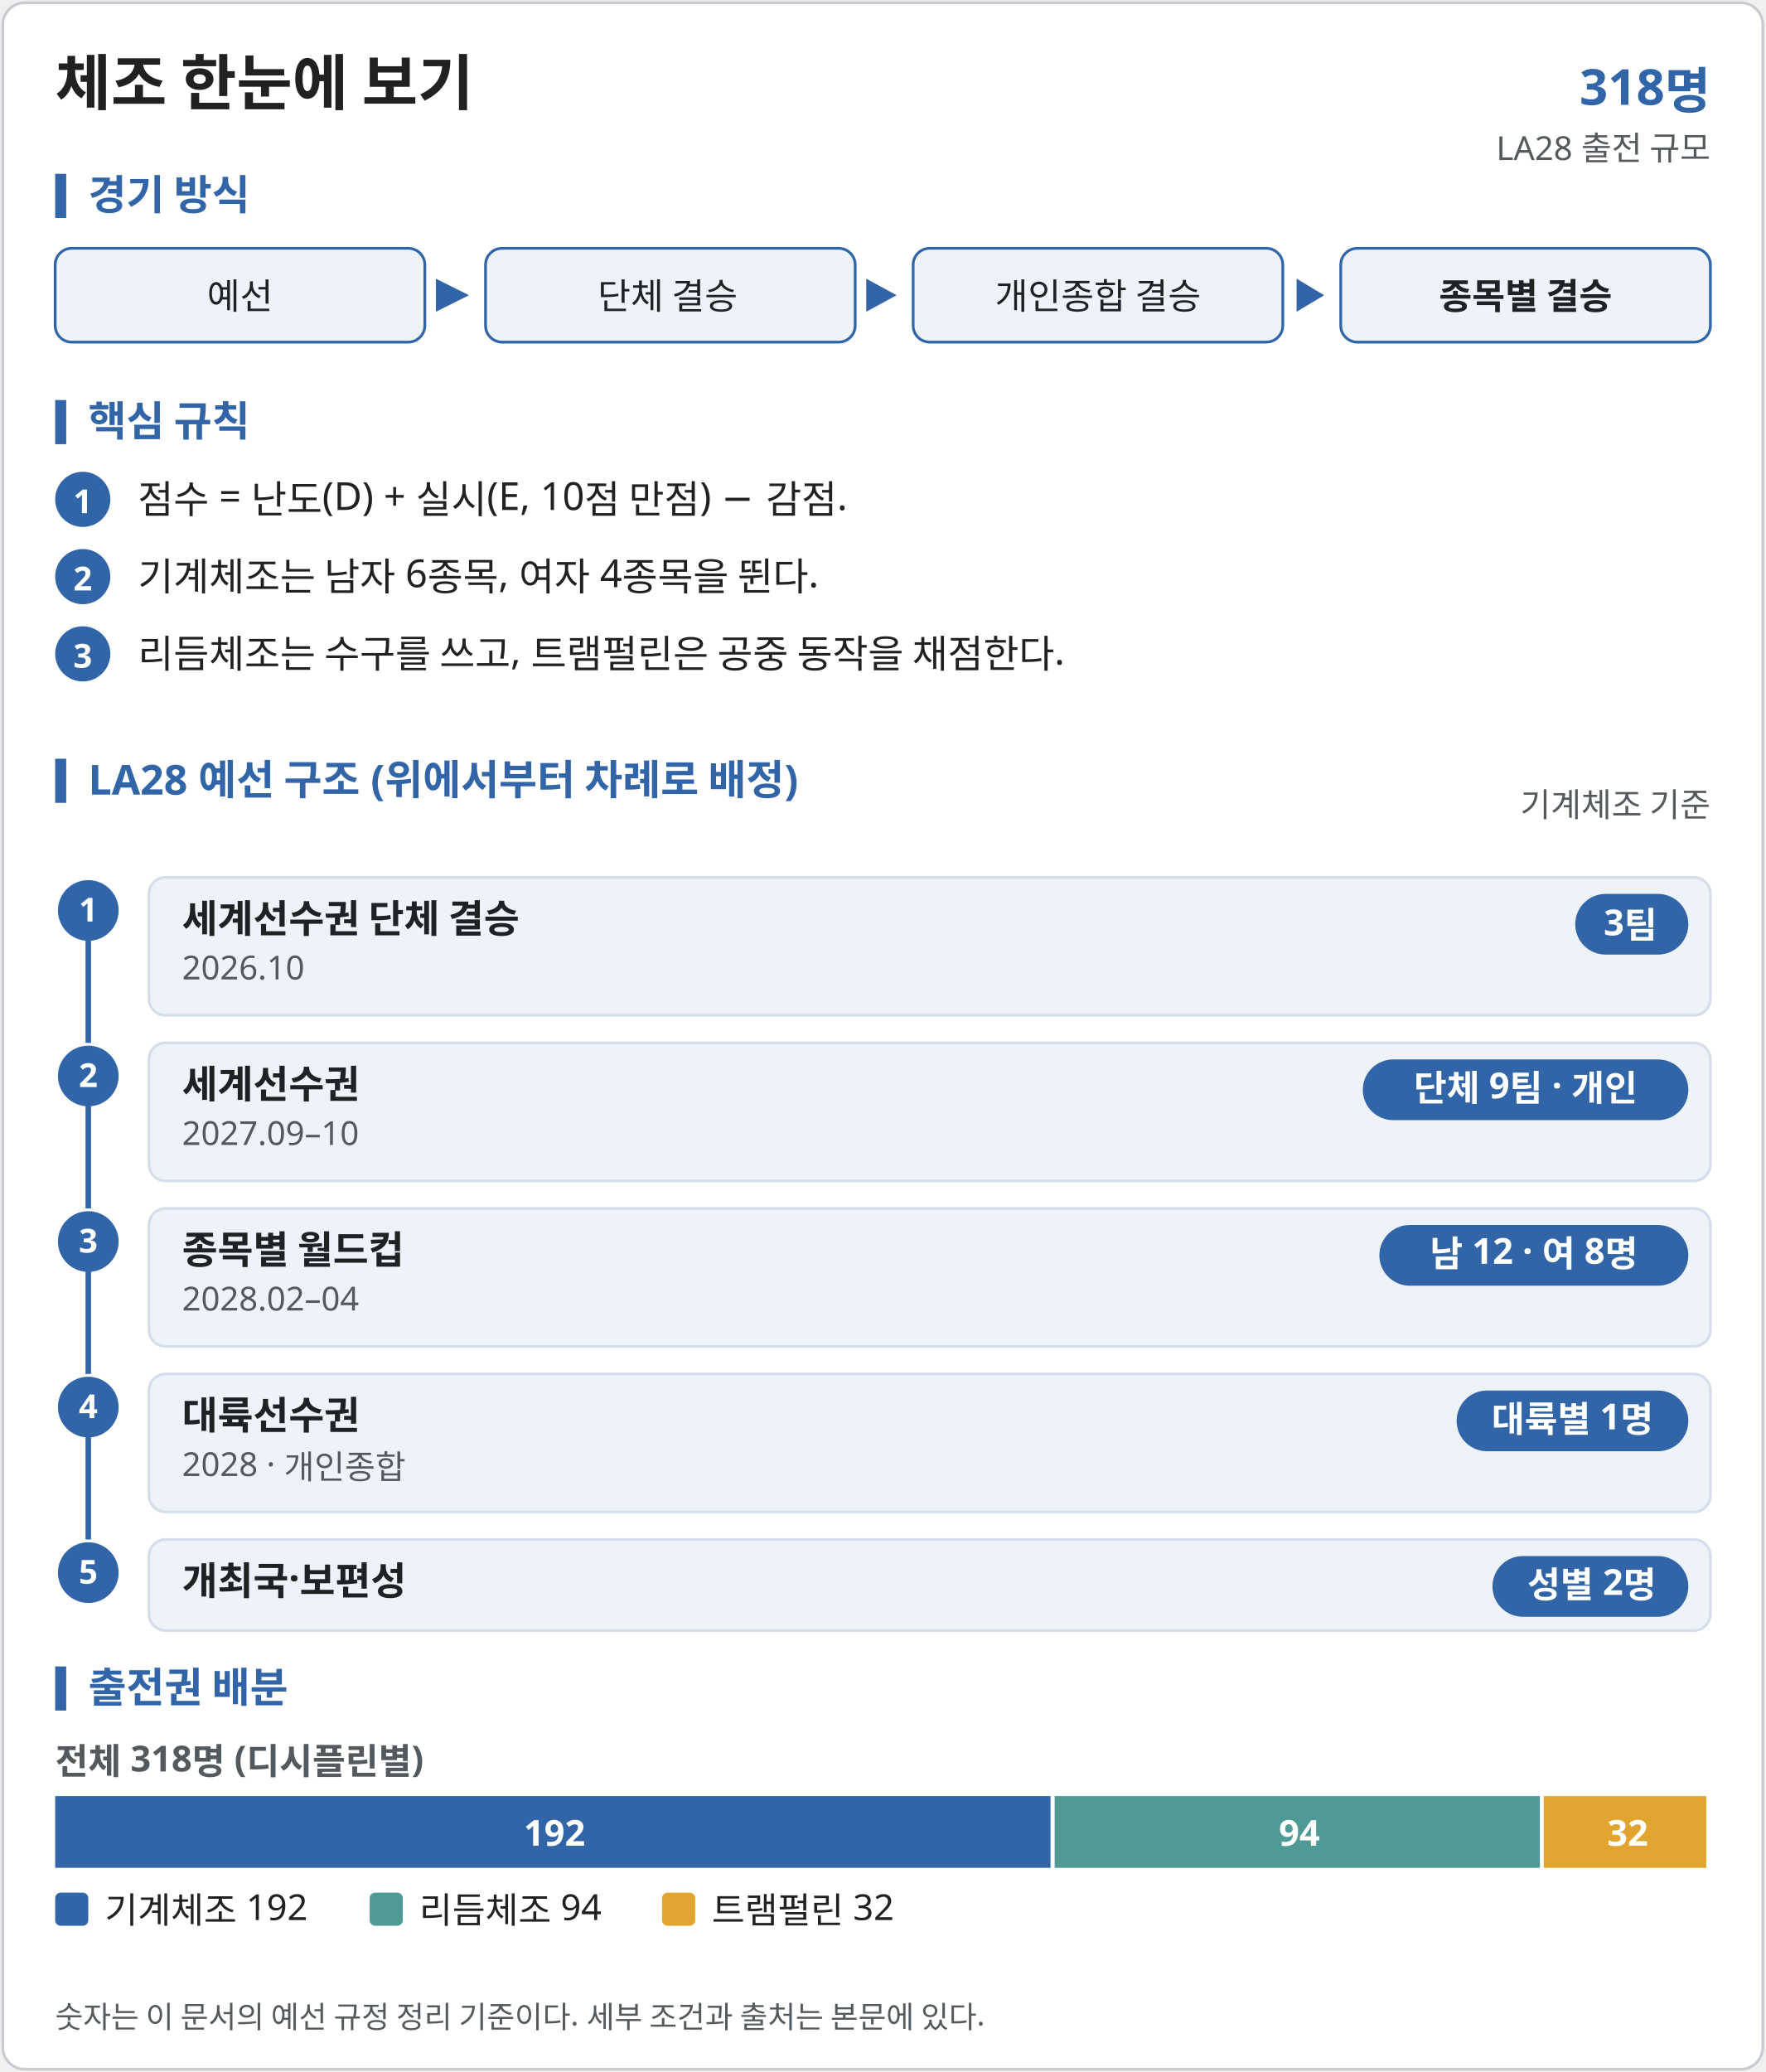
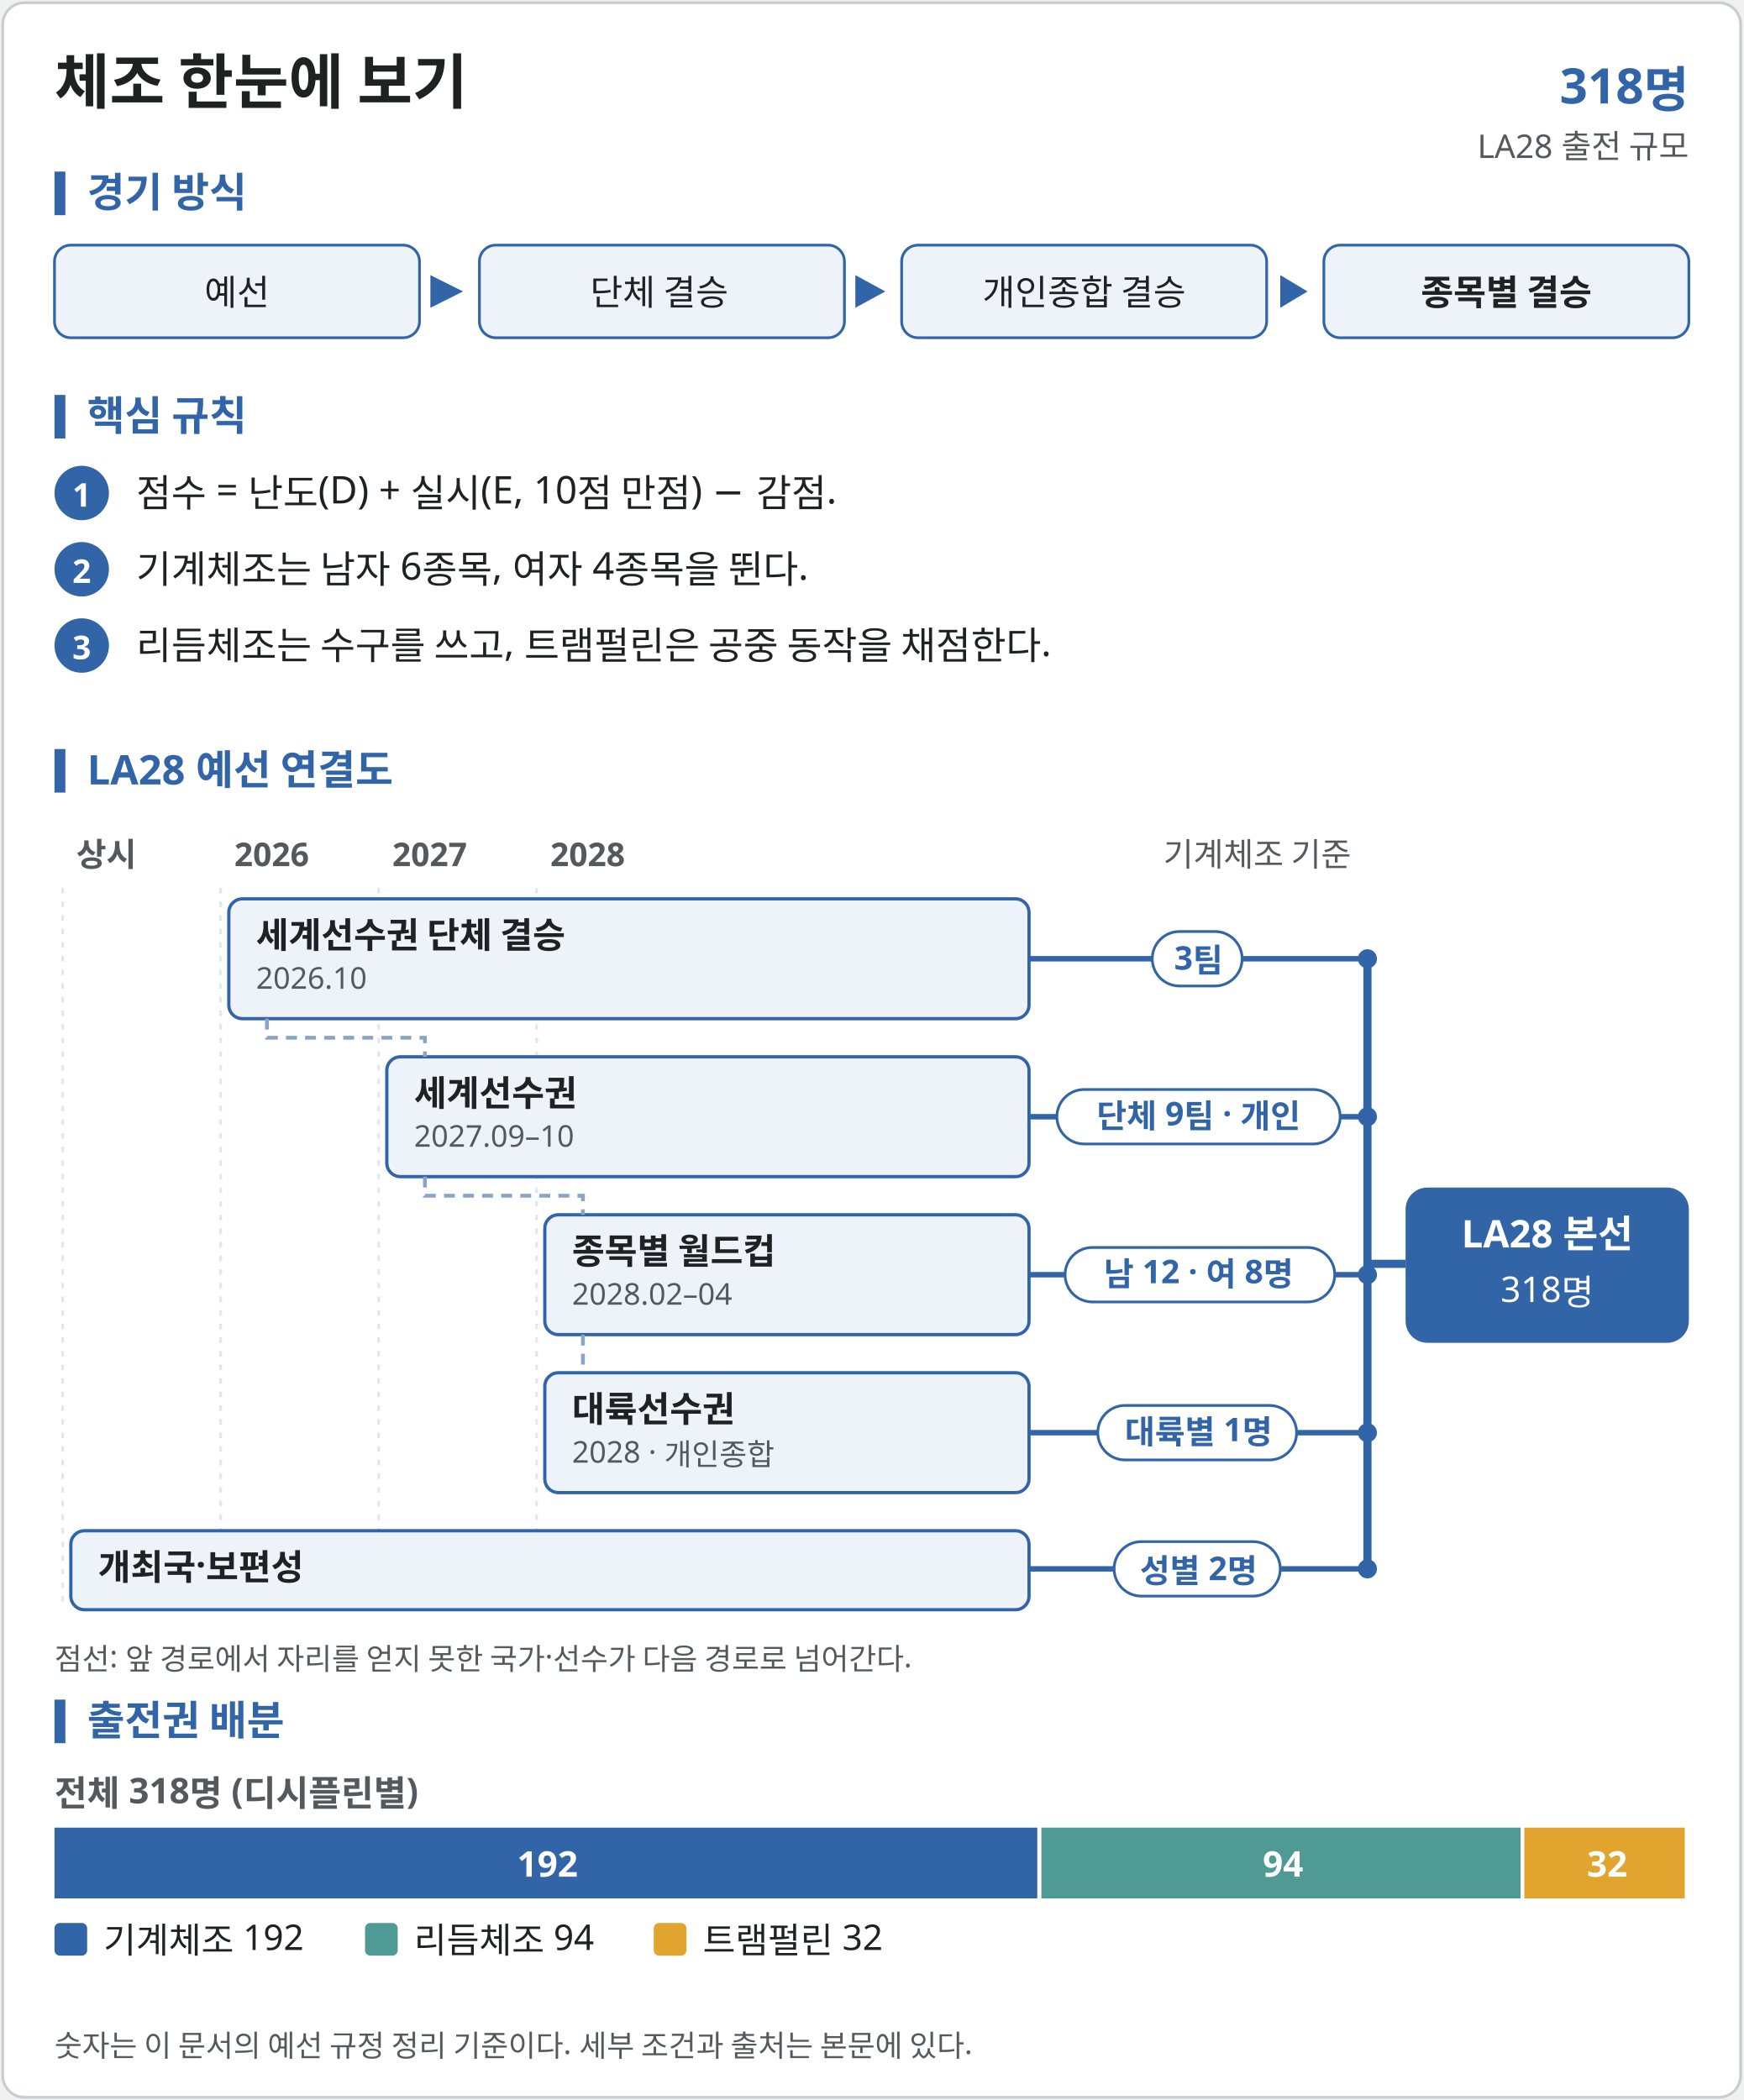
- <svg xmlns="http://www.w3.org/2000/svg" viewBox="0 0 640 751" width="640" height="751" role="img" aria-label="체조 한눈에 보기" font-family="'Malgun Gothic','Apple SD Gothic Neo','Noto Sans KR',sans-serif">
-   <rect x="1" y="1" width="638" height="749" rx="8" fill="#fff" stroke="#c8ccd1" />
+ <svg xmlns="http://www.w3.org/2000/svg" viewBox="0 0 640 771" width="640" height="771" role="img" aria-label="체조 한눈에 보기" font-family="'Malgun Gothic','Apple SD Gothic Neo','Noto Sans KR',sans-serif">
+   <rect x="1" y="1" width="638" height="769" rx="8" fill="#fff" stroke="#c8ccd1" />
  <text x="20" y="38" font-size="22" fill="#202122" font-weight="bold" text-anchor="start">체조 한눈에 보기</text>
  <text x="620" y="38" font-size="18" fill="#3265a8" font-weight="bold" text-anchor="end">318명</text>
  <text x="620" y="58" font-size="12" fill="#54595d" font-weight="normal" text-anchor="end">LA28 출전 규모</text>
  <rect x="20" y="63" width="4" height="16" fill="#3265a8" />
  <text x="32" y="76" font-size="15" fill="#3265a8" font-weight="bold" text-anchor="start">경기 방식</text>
  <rect x="20" y="90" width="134" height="34" rx="6" fill="#eef3fa" stroke="#3265a8" />
  <text x="87" y="112" font-size="13" fill="#202122" font-weight="normal" text-anchor="middle">예선</text>
  <path d="M158 101 L170 107 L158 113" fill="#3265a8" />
  <rect x="176" y="90" width="134" height="34" rx="6" fill="#eef3fa" stroke="#3265a8" />
  <text x="242" y="112" font-size="13" fill="#202122" font-weight="normal" text-anchor="middle">단체 결승</text>
  <path d="M314 101 L325 107 L314 113" fill="#3265a8" />
  <rect x="331" y="90" width="134" height="34" rx="6" fill="#eef3fa" stroke="#3265a8" />
  <text x="398" y="112" font-size="13" fill="#202122" font-weight="normal" text-anchor="middle">개인종합 결승</text>
  <path d="M470 101 L480 107 L470 113" fill="#3265a8" />
  <rect x="486" y="90" width="134" height="34" rx="6" fill="#eef3fa" stroke="#3265a8" />
  <text x="553" y="112" font-size="13" fill="#202122" font-weight="bold" text-anchor="middle">종목별 결승</text>
  <rect x="20" y="145" width="4" height="16" fill="#3265a8" />
  <text x="32" y="158" font-size="15" fill="#3265a8" font-weight="bold" text-anchor="start">핵심 규칙</text>
  <circle cx="30" cy="181" r="10" fill="#3265a8" />
  <text x="30" y="186" font-size="12" fill="#fff" font-weight="bold" text-anchor="middle">1</text>
  <text x="50" y="186" font-size="14" fill="#202122" font-weight="normal" text-anchor="start">점수 = 난도(D) + 실시(E, 10점 만점) − 감점.</text>
  <circle cx="30" cy="209" r="10" fill="#3265a8" />
  <text x="30" y="214" font-size="12" fill="#fff" font-weight="bold" text-anchor="middle">2</text>
  <text x="50" y="214" font-size="14" fill="#202122" font-weight="normal" text-anchor="start">기계체조는 남자 6종목, 여자 4종목을 뛴다.</text>
  <circle cx="30" cy="237" r="10" fill="#3265a8" />
  <text x="30" y="242" font-size="12" fill="#fff" font-weight="bold" text-anchor="middle">3</text>
  <text x="50" y="242" font-size="14" fill="#202122" font-weight="normal" text-anchor="start">리듬체조는 수구를 쓰고, 트램펄린은 공중 동작을 채점한다.</text>
  <rect x="20" y="275" width="4" height="16" fill="#3265a8" />
-   <text x="32" y="288" font-size="15" fill="#3265a8" font-weight="bold" text-anchor="start">LA28 예선 구조 (위에서부터 차례로 배정)</text>
-   <text x="620" y="296" font-size="12" fill="#54595d" font-weight="normal" text-anchor="end">기계체조 기준</text>
-   <line x1="32" y1="330" x2="32" y2="378" stroke="#3265a8" stroke-width="2" />
-   <circle cx="32" cy="330" r="11" fill="#3265a8" />
-   <text x="32" y="334" font-size="12" fill="#fff" font-weight="bold" text-anchor="middle">1</text>
-   <rect x="54" y="318" width="566" height="50" rx="6" fill="#eef3fa" stroke="#d5deea" />
-   <text x="66" y="338" font-size="14" fill="#202122" font-weight="bold" text-anchor="start">세계선수권 단체 결승</text>
-   <rect x="571" y="324" width="41" height="22" rx="11" fill="#3265a8" />
-   <text x="591" y="339" font-size="13" fill="#fff" font-weight="bold" text-anchor="middle">3팀</text>
-   <text x="66" y="355" font-size="12" fill="#54595d" font-weight="normal" text-anchor="start">2026.10</text>
-   <line x1="32" y1="390" x2="32" y2="438" stroke="#3265a8" stroke-width="2" />
-   <circle cx="32" cy="390" r="11" fill="#3265a8" />
-   <text x="32" y="394" font-size="12" fill="#fff" font-weight="bold" text-anchor="middle">2</text>
-   <rect x="54" y="378" width="566" height="50" rx="6" fill="#eef3fa" stroke="#d5deea" />
-   <text x="66" y="398" font-size="14" fill="#202122" font-weight="bold" text-anchor="start">세계선수권</text>
-   <rect x="494" y="384" width="118" height="22" rx="11" fill="#3265a8" />
-   <text x="553" y="399" font-size="13" fill="#fff" font-weight="bold" text-anchor="middle">단체 9팀 · 개인</text>
-   <text x="66" y="415" font-size="12" fill="#54595d" font-weight="normal" text-anchor="start">2027.09–10</text>
-   <line x1="32" y1="450" x2="32" y2="498" stroke="#3265a8" stroke-width="2" />
-   <circle cx="32" cy="450" r="11" fill="#3265a8" />
-   <text x="32" y="454" font-size="12" fill="#fff" font-weight="bold" text-anchor="middle">3</text>
-   <rect x="54" y="438" width="566" height="50" rx="6" fill="#eef3fa" stroke="#d5deea" />
-   <text x="66" y="458" font-size="14" fill="#202122" font-weight="bold" text-anchor="start">종목별 월드컵</text>
-   <rect x="500" y="444" width="112" height="22" rx="11" fill="#3265a8" />
-   <text x="556" y="459" font-size="13" fill="#fff" font-weight="bold" text-anchor="middle">남 12 · 여 8명</text>
-   <text x="66" y="475" font-size="12" fill="#54595d" font-weight="normal" text-anchor="start">2028.02–04</text>
-   <line x1="32" y1="510" x2="32" y2="558" stroke="#3265a8" stroke-width="2" />
-   <circle cx="32" cy="510" r="11" fill="#3265a8" />
-   <text x="32" y="514" font-size="12" fill="#fff" font-weight="bold" text-anchor="middle">4</text>
-   <rect x="54" y="498" width="566" height="50" rx="6" fill="#eef3fa" stroke="#d5deea" />
-   <text x="66" y="518" font-size="14" fill="#202122" font-weight="bold" text-anchor="start">대륙선수권</text>
-   <rect x="528" y="504" width="84" height="22" rx="11" fill="#3265a8" />
-   <text x="570" y="519" font-size="13" fill="#fff" font-weight="bold" text-anchor="middle">대륙별 1명</text>
-   <text x="66" y="535" font-size="12" fill="#54595d" font-weight="normal" text-anchor="start">2028 · 개인종합</text>
-   <circle cx="32" cy="570" r="11" fill="#3265a8" />
-   <text x="32" y="574" font-size="12" fill="#fff" font-weight="bold" text-anchor="middle">5</text>
-   <rect x="54" y="558" width="566" height="33" rx="6" fill="#eef3fa" stroke="#d5deea" />
-   <text x="66" y="578" font-size="14" fill="#202122" font-weight="bold" text-anchor="start">개최국·보편성</text>
-   <rect x="541" y="564" width="71" height="22" rx="11" fill="#3265a8" />
-   <text x="577" y="579" font-size="13" fill="#fff" font-weight="bold" text-anchor="middle">성별 2명</text>
-   <rect x="20" y="604" width="4" height="16" fill="#3265a8" />
-   <text x="32" y="617" font-size="15" fill="#3265a8" font-weight="bold" text-anchor="start">출전권 배분</text>
-   <text x="20" y="643" font-size="13" fill="#54595d" font-weight="bold" text-anchor="start">전체 318명 (디시플린별)</text>
-   <rect x="20.0" y="651" width="360.8" height="26" fill="#3265a8" />
-   <text x="201" y="669" font-size="13" fill="#fff" font-weight="bold" text-anchor="middle">192</text>
-   <rect x="382.3" y="651" width="175.9" height="26" fill="#4f9a94" />
-   <text x="471" y="669" font-size="13" fill="#fff" font-weight="bold" text-anchor="middle">94</text>
-   <rect x="559.6" y="651" width="58.9" height="26" fill="#e0a42f" />
-   <text x="590" y="669" font-size="13" fill="#fff" font-weight="bold" text-anchor="middle">32</text>
-   <rect x="20" y="686" width="12" height="12" rx="2" fill="#3265a8" />
-   <text x="38" y="697" font-size="13" fill="#202122" font-weight="normal" text-anchor="start">기계체조 192</text>
-   <rect x="134" y="686" width="12" height="12" rx="2" fill="#4f9a94" />
-   <text x="152" y="697" font-size="13" fill="#202122" font-weight="normal" text-anchor="start">리듬체조 94</text>
-   <rect x="240" y="686" width="12" height="12" rx="2" fill="#e0a42f" />
-   <text x="258" y="697" font-size="13" fill="#202122" font-weight="normal" text-anchor="start">트램펄린 32</text>
-   <text x="20" y="735" font-size="11" fill="#54595d" font-weight="normal" text-anchor="start">숫자는 이 문서의 예선 규정 정리 기준이다. 세부 조건과 출처는 본문에 있다.</text>
+   <text x="32" y="288" font-size="15" fill="#3265a8" font-weight="bold" text-anchor="start">LA28 예선 연결도</text>
+   <line x1="23" y1="326" x2="23" y2="591" stroke="#e3e6ea" stroke-dasharray="2 3" />
+   <line x1="81" y1="326" x2="81" y2="591" stroke="#e3e6ea" stroke-dasharray="2 3" />
+   <line x1="139" y1="326" x2="139" y2="591" stroke="#e3e6ea" stroke-dasharray="2 3" />
+   <line x1="197" y1="326" x2="197" y2="591" stroke="#e3e6ea" stroke-dasharray="2 3" />
+   <text x="28" y="318" font-size="12" fill="#54595d" font-weight="bold" text-anchor="start">상시</text>
+   <text x="86" y="318" font-size="12" fill="#54595d" font-weight="bold" text-anchor="start">2026</text>
+   <text x="144" y="318" font-size="12" fill="#54595d" font-weight="bold" text-anchor="start">2027</text>
+   <text x="202" y="318" font-size="12" fill="#54595d" font-weight="bold" text-anchor="start">2028</text>
+   <text x="496" y="318" font-size="12" fill="#54595d" font-weight="normal" text-anchor="end">기계체조 기준</text>
+   <rect x="84" y="330" width="293.76" height="44" rx="5" fill="#eef3fa" stroke="#3265a8" stroke-width="1.2" />
+   <text x="94" y="348" font-size="13" fill="#202122" font-weight="bold" text-anchor="start">세계선수권 단체 결승</text>
+   <text x="94" y="363" font-size="11" fill="#54595d" font-weight="normal" text-anchor="start">2026.10</text>
+   <rect x="142" y="388" width="235.76" height="44" rx="5" fill="#eef3fa" stroke="#3265a8" stroke-width="1.2" />
+   <text x="152" y="406" font-size="13" fill="#202122" font-weight="bold" text-anchor="start">세계선수권</text>
+   <text x="152" y="421" font-size="11" fill="#54595d" font-weight="normal" text-anchor="start">2027.09–10</text>
+   <rect x="200" y="446" width="177.76" height="44" rx="5" fill="#eef3fa" stroke="#3265a8" stroke-width="1.2" />
+   <text x="210" y="464" font-size="13" fill="#202122" font-weight="bold" text-anchor="start">종목별 월드컵</text>
+   <text x="210" y="479" font-size="11" fill="#54595d" font-weight="normal" text-anchor="start">2028.02–04</text>
+   <rect x="200" y="504" width="177.76" height="44" rx="5" fill="#eef3fa" stroke="#3265a8" stroke-width="1.2" />
+   <text x="210" y="522" font-size="13" fill="#202122" font-weight="bold" text-anchor="start">대륙선수권</text>
+   <text x="210" y="537" font-size="11" fill="#54595d" font-weight="normal" text-anchor="start">2028 · 개인종합</text>
+   <rect x="26" y="562" width="351.76" height="29" rx="5" fill="#eef3fa" stroke="#3265a8" stroke-width="1.2" />
+   <text x="36" y="580" font-size="13" fill="#202122" font-weight="bold" text-anchor="start">개최국·보편성</text>
+   <path d="M98 374 V381 H156 V388" fill="none" stroke="#8aa4c8" stroke-width="1.4" stroke-dasharray="4 3" />
+   <path d="M156 432 V439 H214 V446" fill="none" stroke="#8aa4c8" stroke-width="1.4" stroke-dasharray="4 3" />
+   <path d="M214 490 V497 H214 V504" fill="none" stroke="#8aa4c8" stroke-width="1.4" stroke-dasharray="4 3" />
+   <line x1="377.76" y1="352" x2="502" y2="352" stroke="#3265a8" stroke-width="2" />
+   <circle cx="502" cy="352" r="3.5" fill="#3265a8" />
+   <rect x="423" y="342" width="33" height="20" rx="10" fill="#fff" stroke="#3265a8" />
+   <text x="440" y="356" font-size="12" fill="#3265a8" font-weight="bold" text-anchor="middle">3팀</text>
+   <line x1="377.76" y1="410" x2="502" y2="410" stroke="#3265a8" stroke-width="2" />
+   <circle cx="502" cy="410" r="3.5" fill="#3265a8" />
+   <rect x="388" y="400" width="104" height="20" rx="10" fill="#fff" stroke="#3265a8" />
+   <text x="440" y="414" font-size="12" fill="#3265a8" font-weight="bold" text-anchor="middle">단체 9팀 · 개인</text>
+   <line x1="377.76" y1="468" x2="502" y2="468" stroke="#3265a8" stroke-width="2" />
+   <circle cx="502" cy="468" r="3.5" fill="#3265a8" />
+   <rect x="391" y="458" width="99" height="20" rx="10" fill="#fff" stroke="#3265a8" />
+   <text x="440" y="472" font-size="12" fill="#3265a8" font-weight="bold" text-anchor="middle">남 12 · 여 8명</text>
+   <line x1="377.76" y1="526" x2="502" y2="526" stroke="#3265a8" stroke-width="2" />
+   <circle cx="502" cy="526" r="3.5" fill="#3265a8" />
+   <rect x="403" y="516" width="73" height="20" rx="10" fill="#fff" stroke="#3265a8" />
+   <text x="440" y="530" font-size="12" fill="#3265a8" font-weight="bold" text-anchor="middle">대륙별 1명</text>
+   <line x1="377.76" y1="576" x2="502" y2="576" stroke="#3265a8" stroke-width="2" />
+   <circle cx="502" cy="576" r="3.5" fill="#3265a8" />
+   <rect x="409" y="566" width="61" height="20" rx="10" fill="#fff" stroke="#3265a8" />
+   <text x="440" y="581" font-size="12" fill="#3265a8" font-weight="bold" text-anchor="middle">성별 2명</text>
+   <line x1="502" y1="352" x2="502" y2="576" stroke="#3265a8" stroke-width="3" />
+   <line x1="502" y1="464" x2="516" y2="464" stroke="#3265a8" stroke-width="3" />
+   <rect x="516" y="436" width="104" height="57" rx="8" fill="#3265a8" />
+   <text x="568" y="458" font-size="14" fill="#fff" font-weight="bold" text-anchor="middle">LA28 본선</text>
+   <text x="568" y="478" font-size="13" fill="#fff" font-weight="normal" text-anchor="middle">318명</text>
+   <text x="20" y="613" font-size="11" fill="#54595d" font-weight="normal" text-anchor="start">점선: 앞 경로에서 자리를 얻지 못한 국가·선수가 다음 경로로 넘어간다.</text>
+   <rect x="20" y="624" width="4" height="16" fill="#3265a8" />
+   <text x="32" y="637" font-size="15" fill="#3265a8" font-weight="bold" text-anchor="start">출전권 배분</text>
+   <text x="20" y="663" font-size="13" fill="#54595d" font-weight="bold" text-anchor="start">전체 318명 (디시플린별)</text>
+   <rect x="20.0" y="671" width="360.8" height="26" fill="#3265a8" />
+   <text x="201" y="689" font-size="13" fill="#fff" font-weight="bold" text-anchor="middle">192</text>
+   <rect x="382.3" y="671" width="175.9" height="26" fill="#4f9a94" />
+   <text x="471" y="689" font-size="13" fill="#fff" font-weight="bold" text-anchor="middle">94</text>
+   <rect x="559.6" y="671" width="58.9" height="26" fill="#e0a42f" />
+   <text x="590" y="689" font-size="13" fill="#fff" font-weight="bold" text-anchor="middle">32</text>
+   <rect x="20" y="706" width="12" height="12" rx="2" fill="#3265a8" />
+   <text x="38" y="717" font-size="13" fill="#202122" font-weight="normal" text-anchor="start">기계체조 192</text>
+   <rect x="134" y="706" width="12" height="12" rx="2" fill="#4f9a94" />
+   <text x="152" y="717" font-size="13" fill="#202122" font-weight="normal" text-anchor="start">리듬체조 94</text>
+   <rect x="240" y="706" width="12" height="12" rx="2" fill="#e0a42f" />
+   <text x="258" y="717" font-size="13" fill="#202122" font-weight="normal" text-anchor="start">트램펄린 32</text>
+   <text x="20" y="755" font-size="11" fill="#54595d" font-weight="normal" text-anchor="start">숫자는 이 문서의 예선 규정 정리 기준이다. 세부 조건과 출처는 본문에 있다.</text>
</svg>
